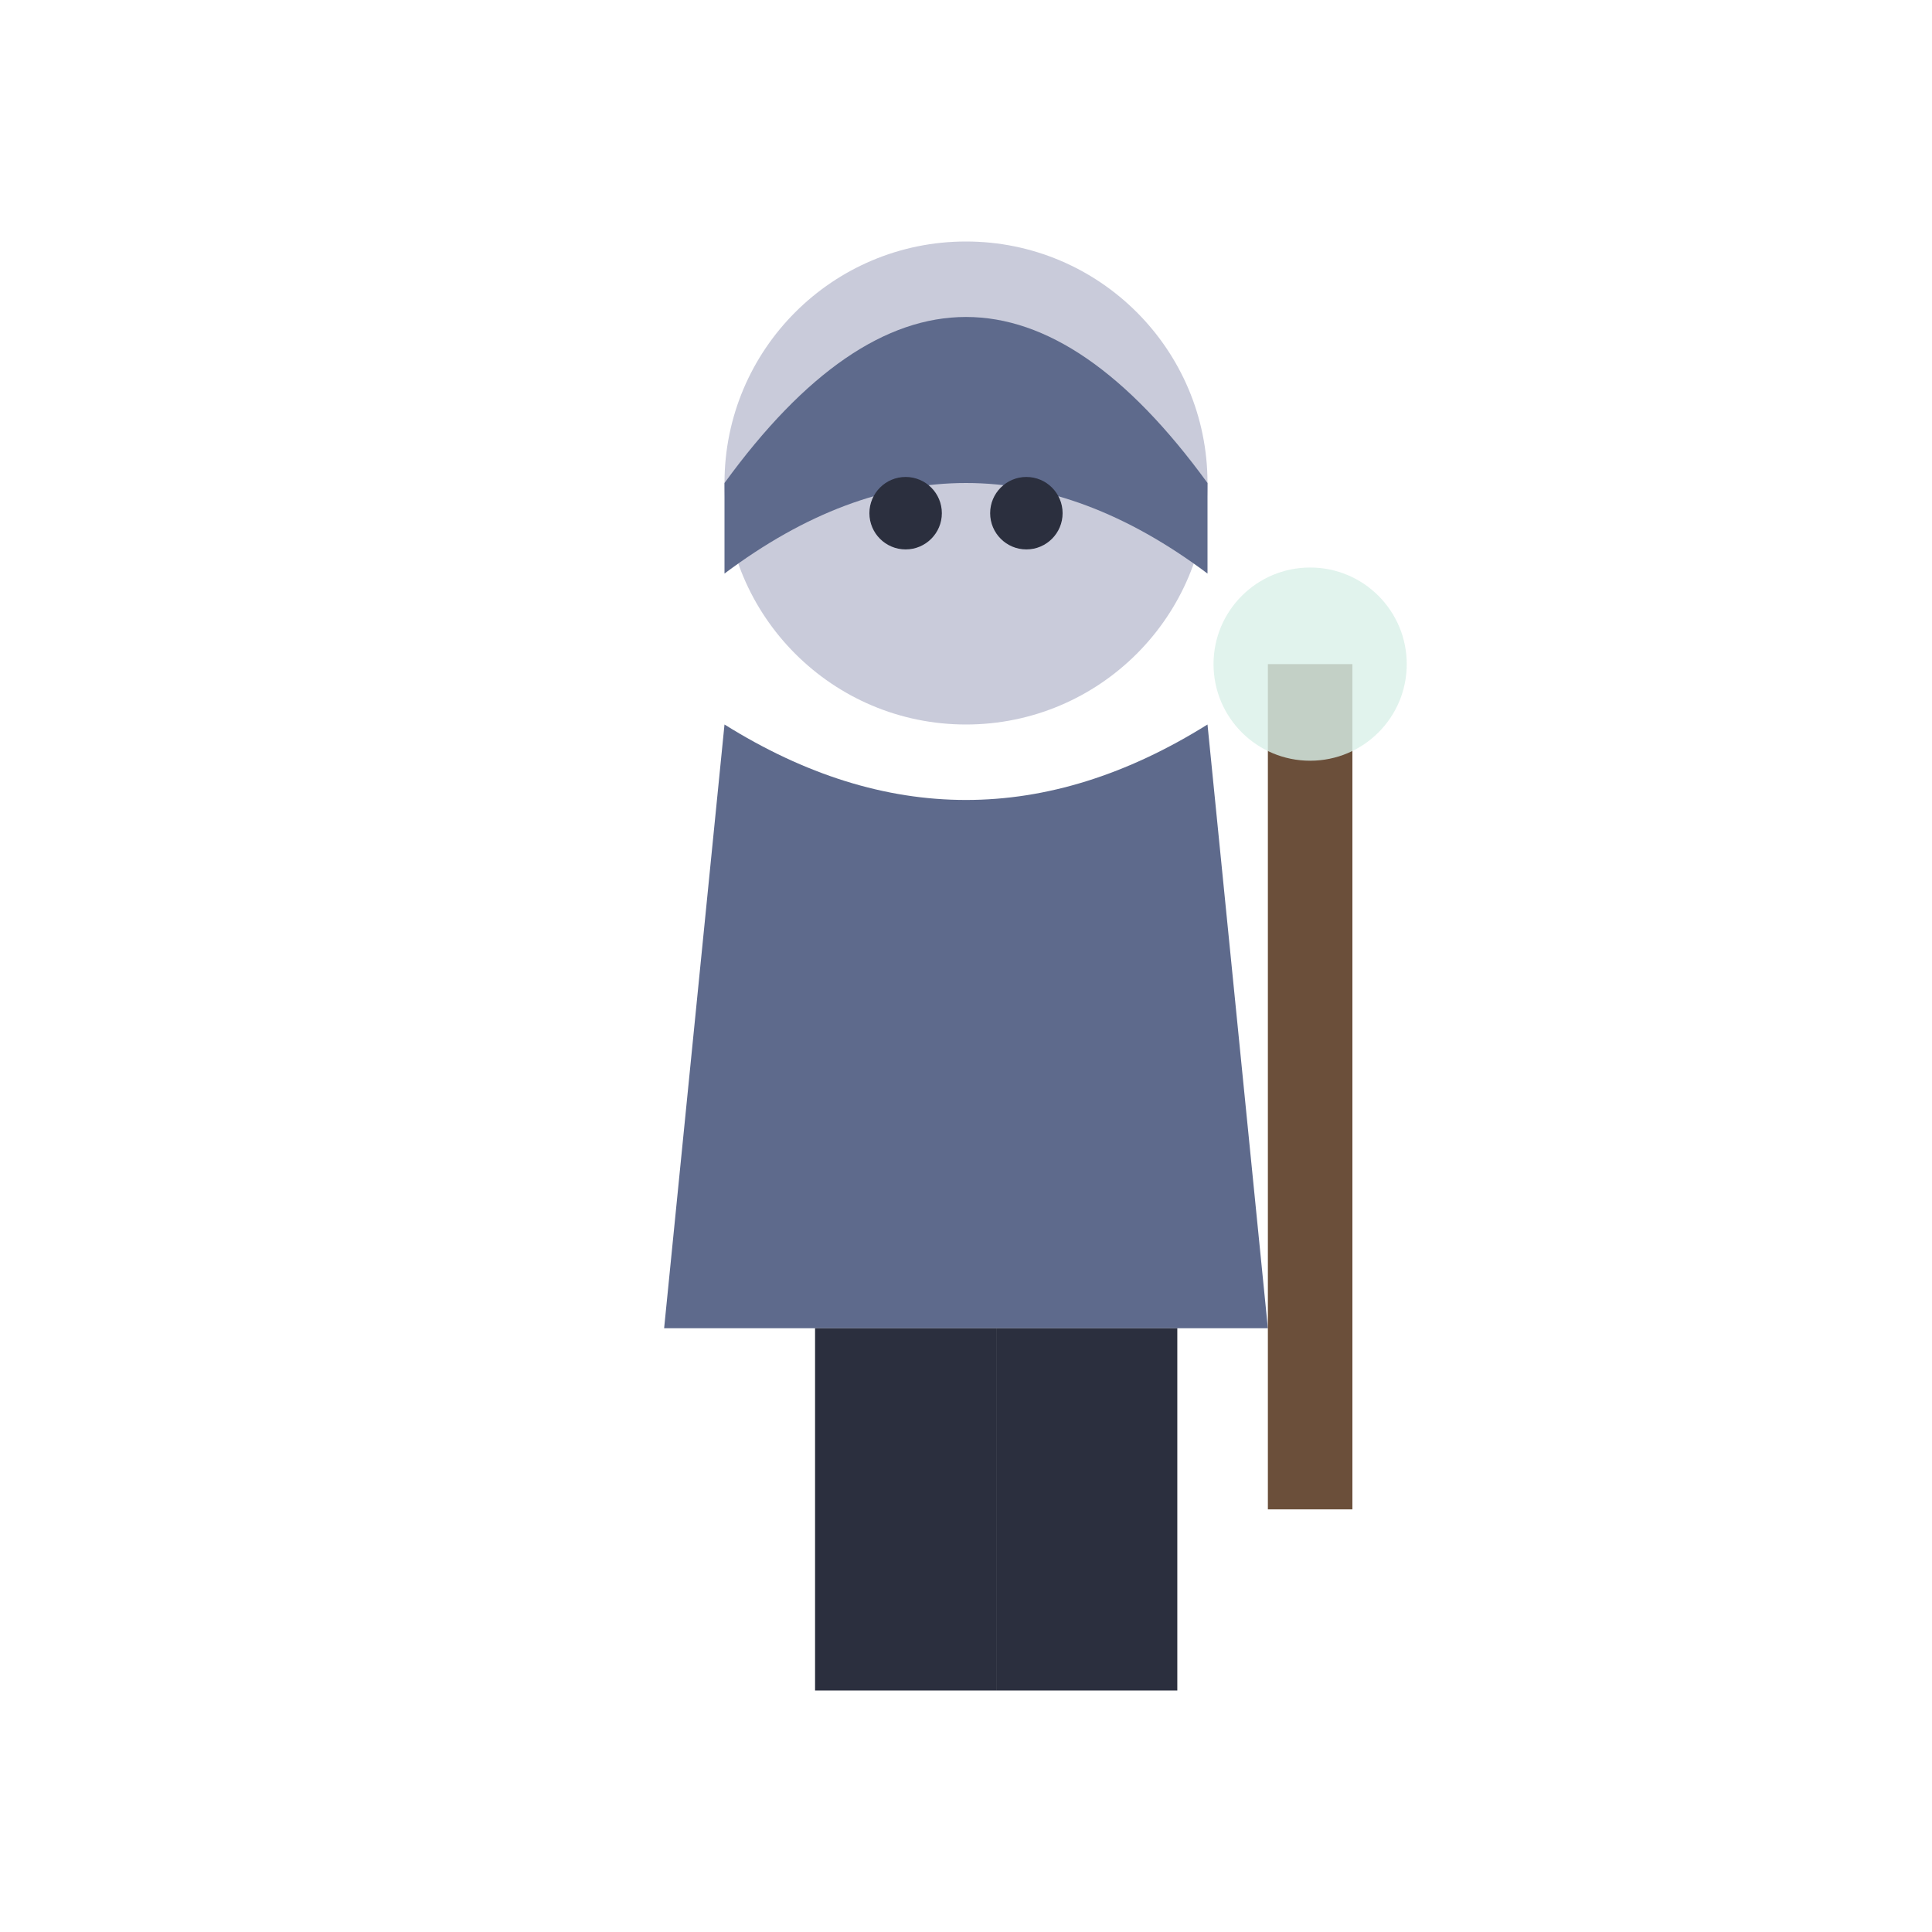
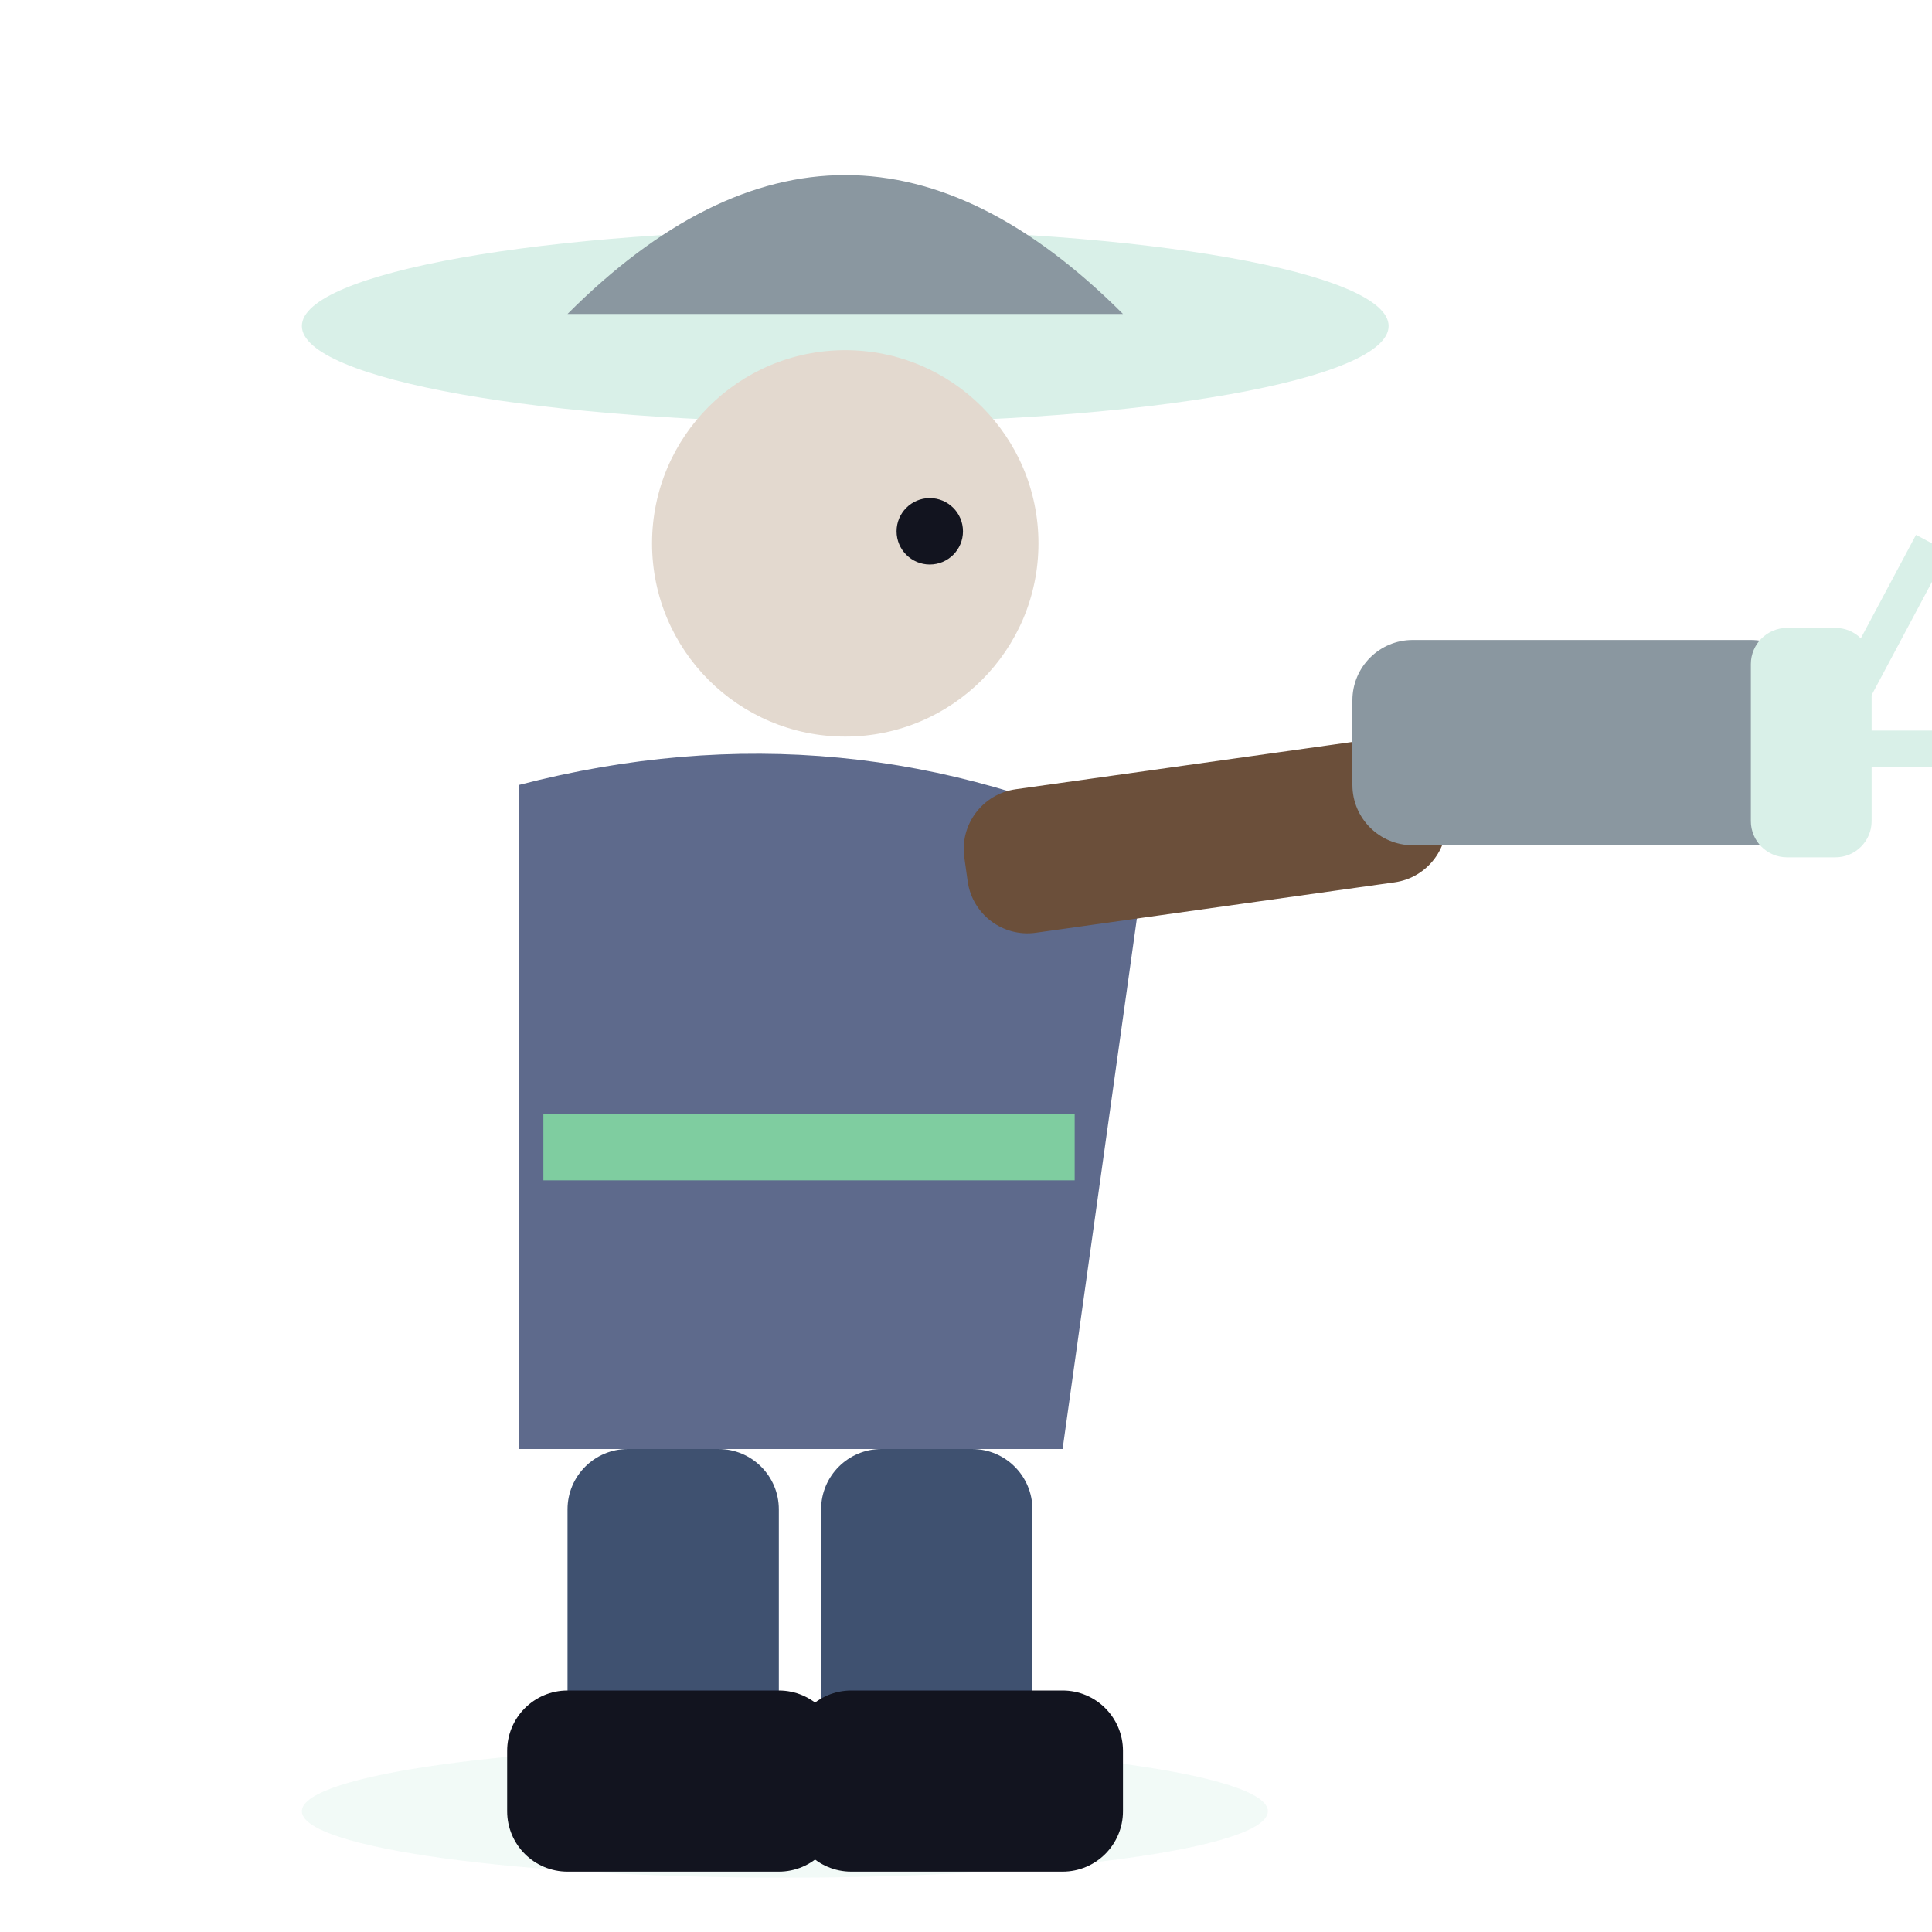
<svg xmlns="http://www.w3.org/2000/svg" viewBox="0 0 32 32">
-   <circle cx="16" cy="8" r="4" fill="#C9CBDA" />
-   <path d="M12,8 Q16,2.5 20,8 L20,9.5 Q16,6.5 12,9.5 Z" fill="#5E6A8C" />
-   <circle cx="15" cy="8.5" r="0.6" fill="#2B2F3E" />
-   <circle cx="17" cy="8.5" r="0.6" fill="#2B2F3E" />
-   <path d="M12,12 L11,22 L21,22 L20,12 Q16,14.5 12,12 Z" fill="#5E6A8C" />
-   <rect x="21" y="11" width="1.4" height="14" fill="#6B4F3A" />
-   <circle cx="21.7" cy="11" r="1.6" fill="#D9F0E8" opacity="0.8" />
-   <rect x="13.5" y="22" width="3" height="6" fill="#2B2F3E" />
-   <rect x="16.5" y="22" width="3" height="6" fill="#2B2F3E" />
+   <ellipse cx="14" cy="5.4" rx="9" ry="1.6" fill="#D9F0E8" />
+   <path d="M9.4,5.2 Q14,0.6 18.6,5.2 Z" fill="#8A97A0" />
+   <circle cx="14" cy="9" r="3.2" fill="#E3D9CF" />
+   <circle cx="15.4" cy="8.8" r="0.55" fill="#12141f" />
+   <path d="M8.6,13 Q14,11.6 19,14 L17.6,24 L8.6,24 Z" fill="#5E6A8C" />
+   <path d="M9,19 H17.8" stroke="#7FCDA0" stroke-width="1.1" />
+   <rect x="16" y="13.2" width="8" height="2.4" rx="1" fill="#6B4F3A" transform="rotate(-8 16 14.4)" />
+   <rect x="22.4" y="10.6" width="7.6" height="3.4" rx="1" fill="#8A97A0" />
+   <rect x="29" y="10.4" width="2" height="3.8" rx="0.6" fill="#D9F0E8" />
+   <path d="M30.4,12 L32,9 M30.4,12.4 L32,12.4" stroke="#D9F0E8" stroke-width="0.6" />
+   <ellipse cx="13" cy="30" rx="8" ry="1.1" fill="#D9F0E8" opacity="0.35" />
+   <rect x="9.4" y="24" width="3.5" height="6" rx="1" fill="#3F5170" />
+   <rect x="13.6" y="24" width="3.5" height="6" rx="1" fill="#3F5170" />
+   <rect x="8.4" y="28" width="5.5" height="3" rx="1" fill="#12141f" />
+   <rect x="13.1" y="28" width="5.5" height="3" rx="1" fill="#12141f" />
</svg>
